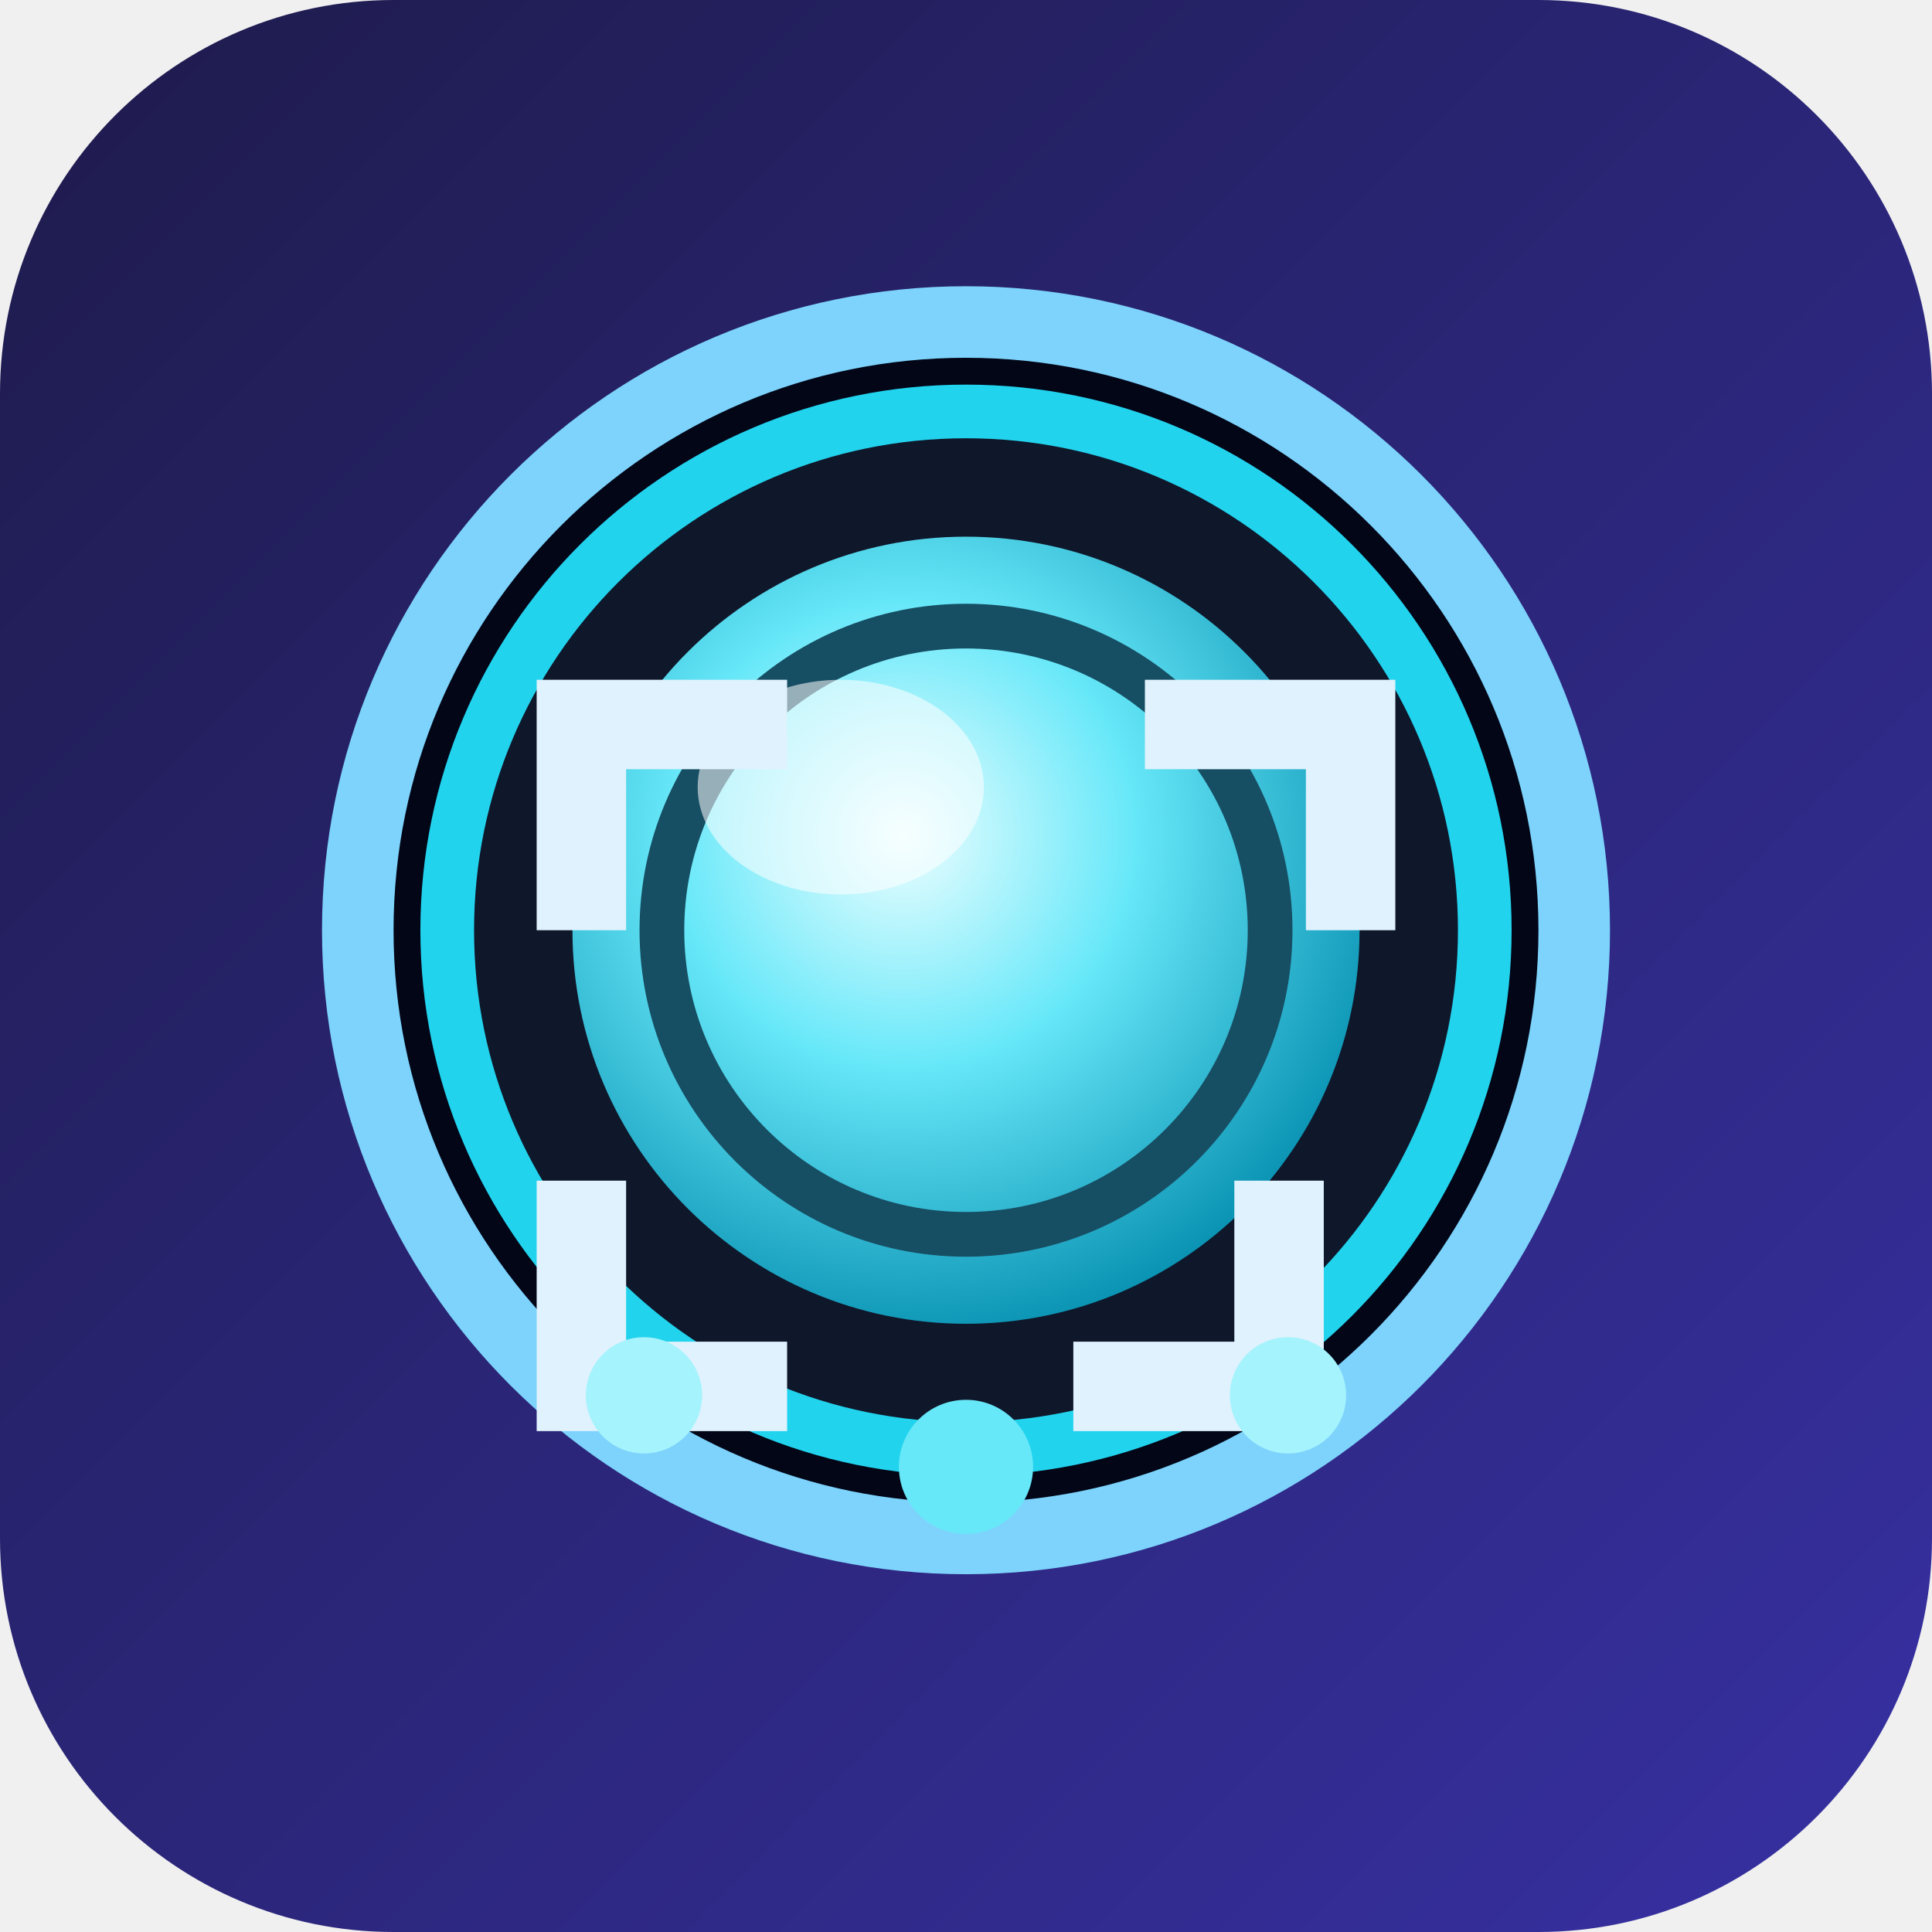
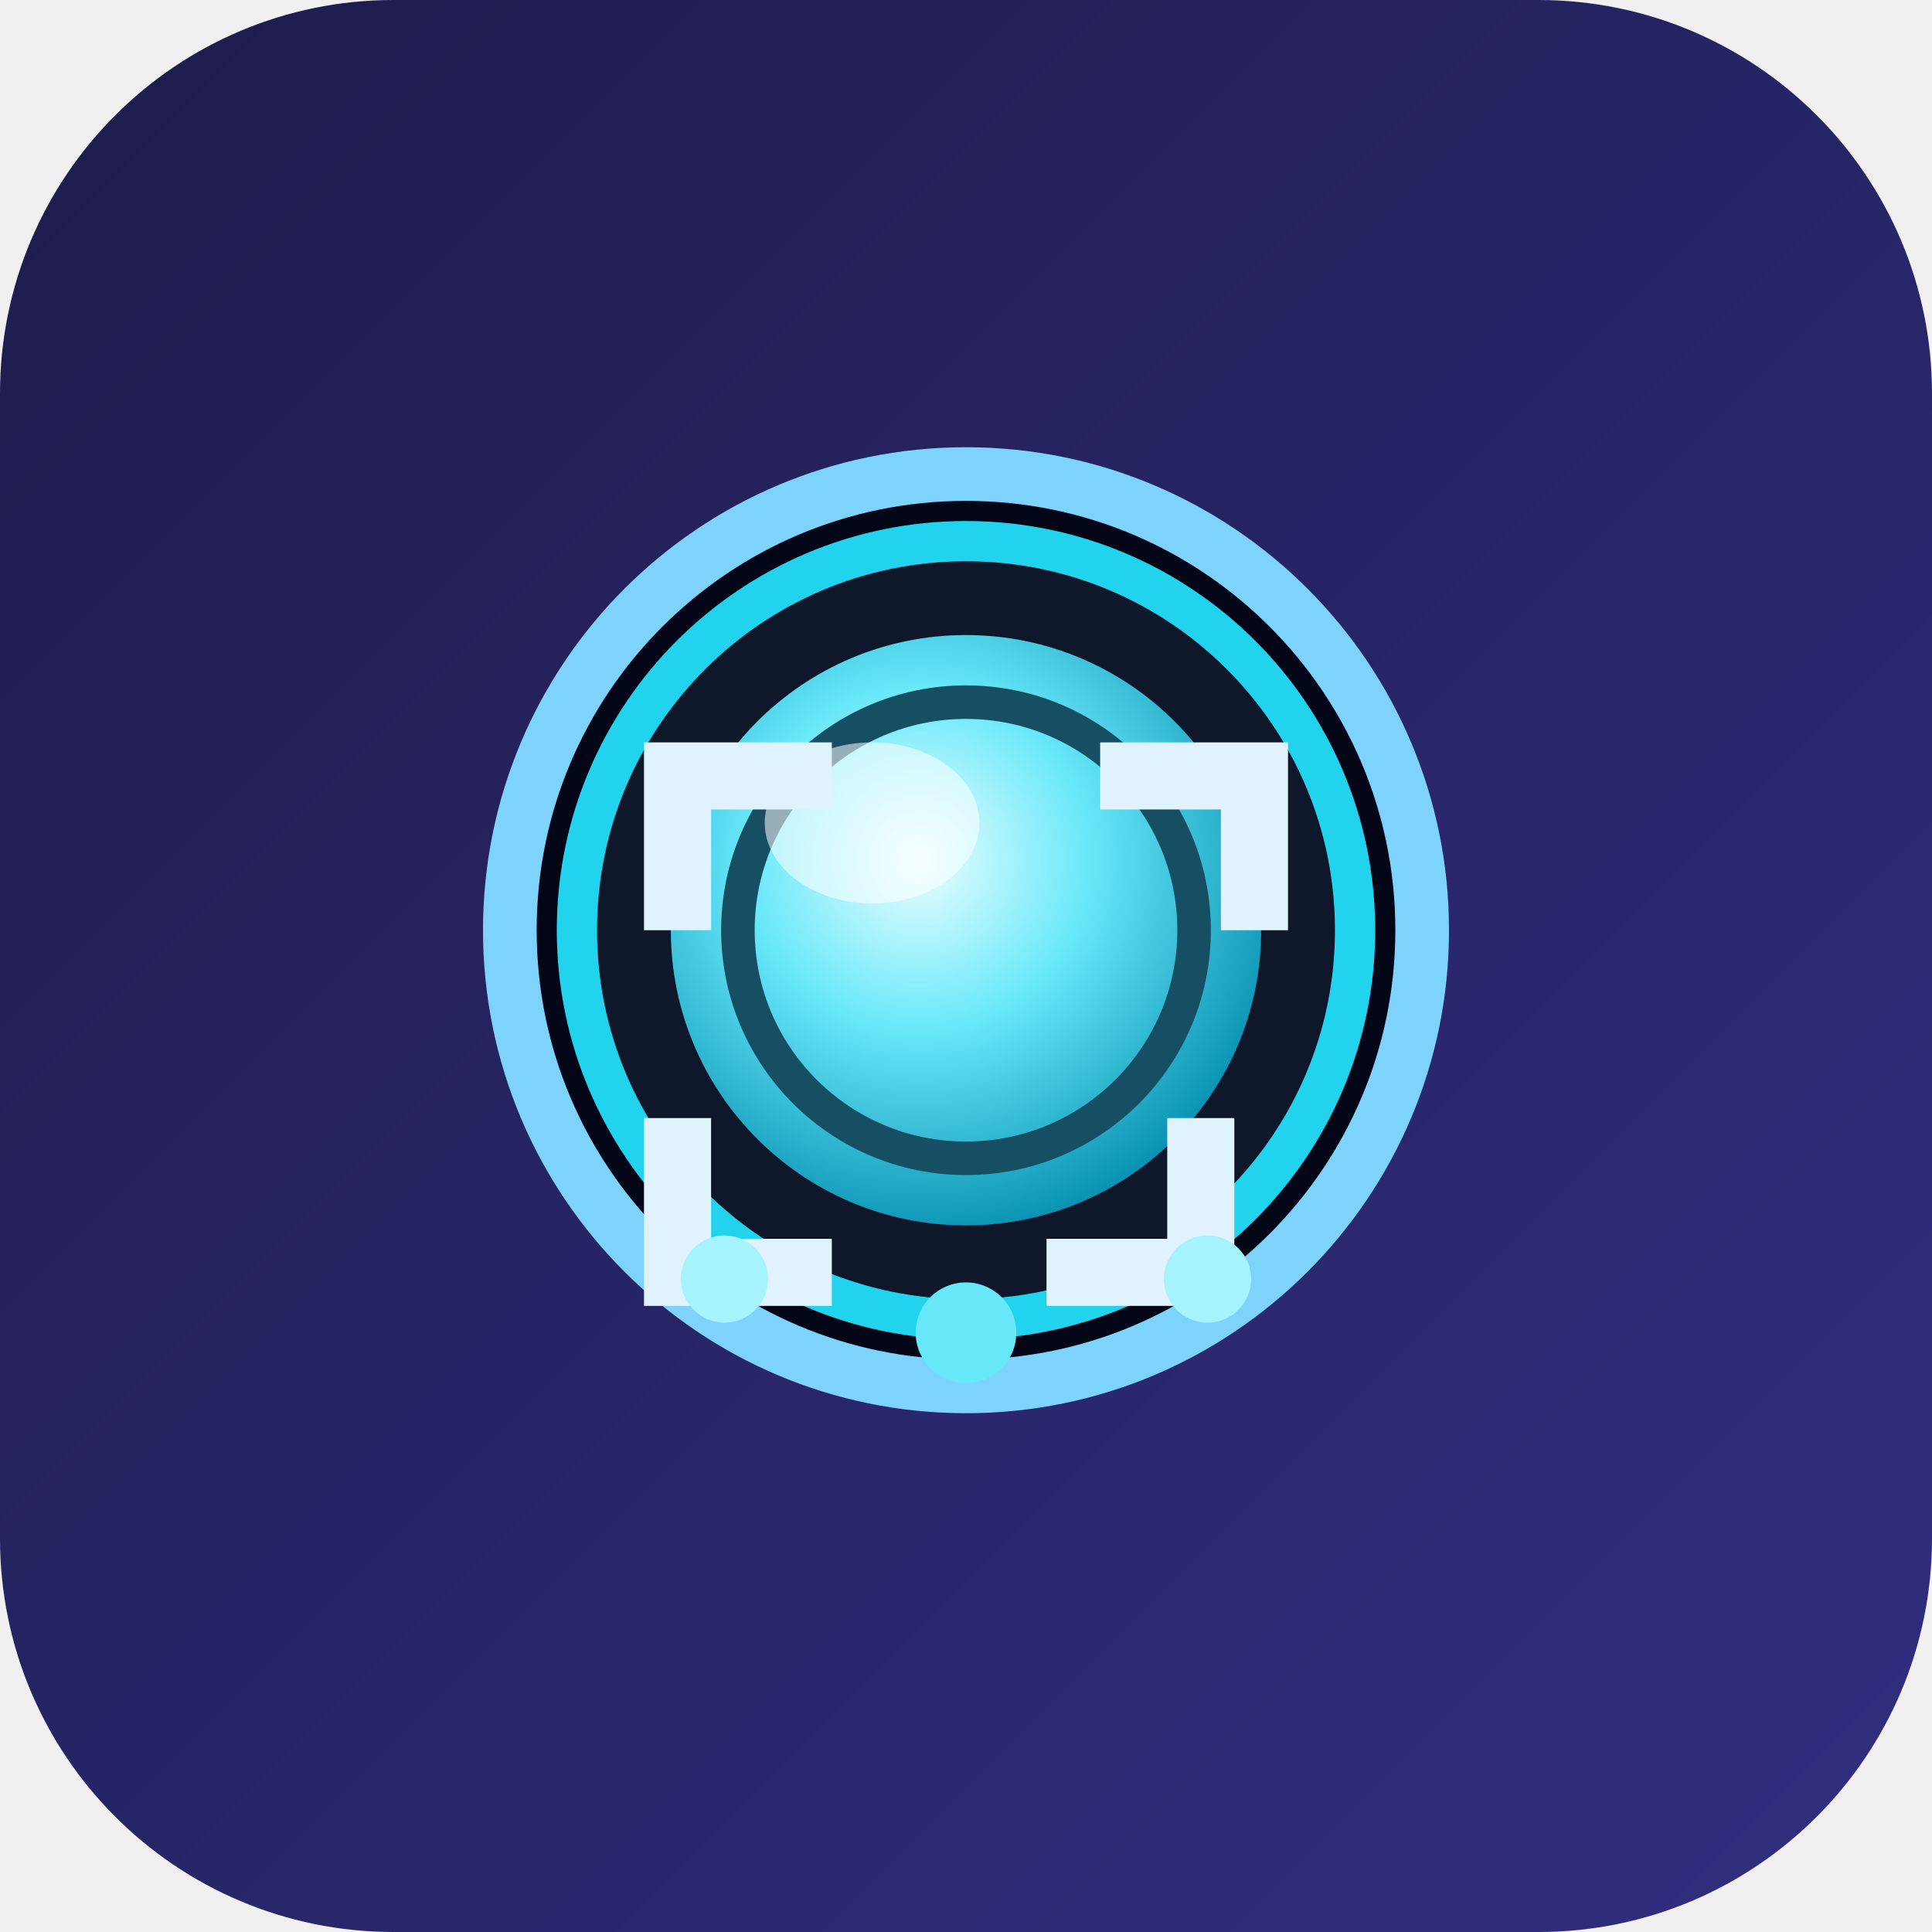
<svg xmlns="http://www.w3.org/2000/svg" viewBox="0 0 108 108" width="108" height="108">
  <defs>
    <linearGradient id="bg" x1="0%" y1="0%" x2="100%" y2="100%">
      <stop offset="0%" stop-color="#1e1b4b" />
-       <stop offset="100%" stop-color="#3730a3" />
+       <stop offset="100%" stop-color="#312e81" />
    </linearGradient>
    <radialGradient id="glass" cx="42%" cy="38%" r="65%">
      <stop offset="0%" stop-color="#ecfeff" />
      <stop offset="45%" stop-color="#67e8f9" />
      <stop offset="100%" stop-color="#0891b2" />
    </radialGradient>
  </defs>
  <rect width="108" height="108" rx="22" fill="url(#bg)" />
-   <circle cx="54" cy="52" r="34" fill="#020617" stroke="#7dd3fc" stroke-width="4" />
-   <circle cx="54" cy="52" r="29" fill="#0f172a" stroke="#22d3ee" stroke-width="3" />
-   <circle cx="54" cy="52" r="22" fill="url(#glass)" />
-   <circle cx="54" cy="52" r="17" fill="none" stroke="#164e63" stroke-width="2.5" />
-   <ellipse cx="47" cy="44" rx="8" ry="6" fill="#ffffff" opacity="0.55" />
-   <path d="M30 38h14v5h-9v9h-5z" fill="#e0f2fe" />
-   <path d="M64 38h14v14h-5v-9h-9z" fill="#e0f2fe" />
-   <path d="M30 66v14h14v-5h-9v-9z" fill="#e0f2fe" />
-   <path d="M74 66v14h-14v-5h9v-9z" fill="#e0f2fe" />
-   <circle cx="36" cy="78" r="3.25" fill="#a5f3fc" />
-   <circle cx="54" cy="82" r="3.75" fill="#67e8f9" />
-   <circle cx="72" cy="78" r="3.25" fill="#a5f3fc" />
+   <g transform="translate(54 52) scale(0.75) translate(-54 -52)">
+     <circle cx="54" cy="52" r="34" fill="#020617" stroke="#7dd3fc" stroke-width="4" />
+     <circle cx="54" cy="52" r="29" fill="#0f172a" stroke="#22d3ee" stroke-width="3" />
+     <circle cx="54" cy="52" r="22" fill="url(#glass)" />
+     <circle cx="54" cy="52" r="17" fill="none" stroke="#164e63" stroke-width="2.5" />
+     <ellipse cx="47" cy="44" rx="8" ry="6" fill="#ffffff" opacity="0.55" />
+     <path d="M30 38h14v5h-9v9h-5z" fill="#e0f2fe" />
+     <path d="M64 38h14v14h-5v-9h-9z" fill="#e0f2fe" />
+     <path d="M30 66v14h14v-5h-9v-9z" fill="#e0f2fe" />
+     <path d="M74 66v14h-14v-5h9v-9z" fill="#e0f2fe" />
+     <circle cx="36" cy="78" r="3.25" fill="#a5f3fc" />
+     <circle cx="54" cy="82" r="3.75" fill="#67e8f9" />
+     <circle cx="72" cy="78" r="3.25" fill="#a5f3fc" />
+   </g>
</svg>
